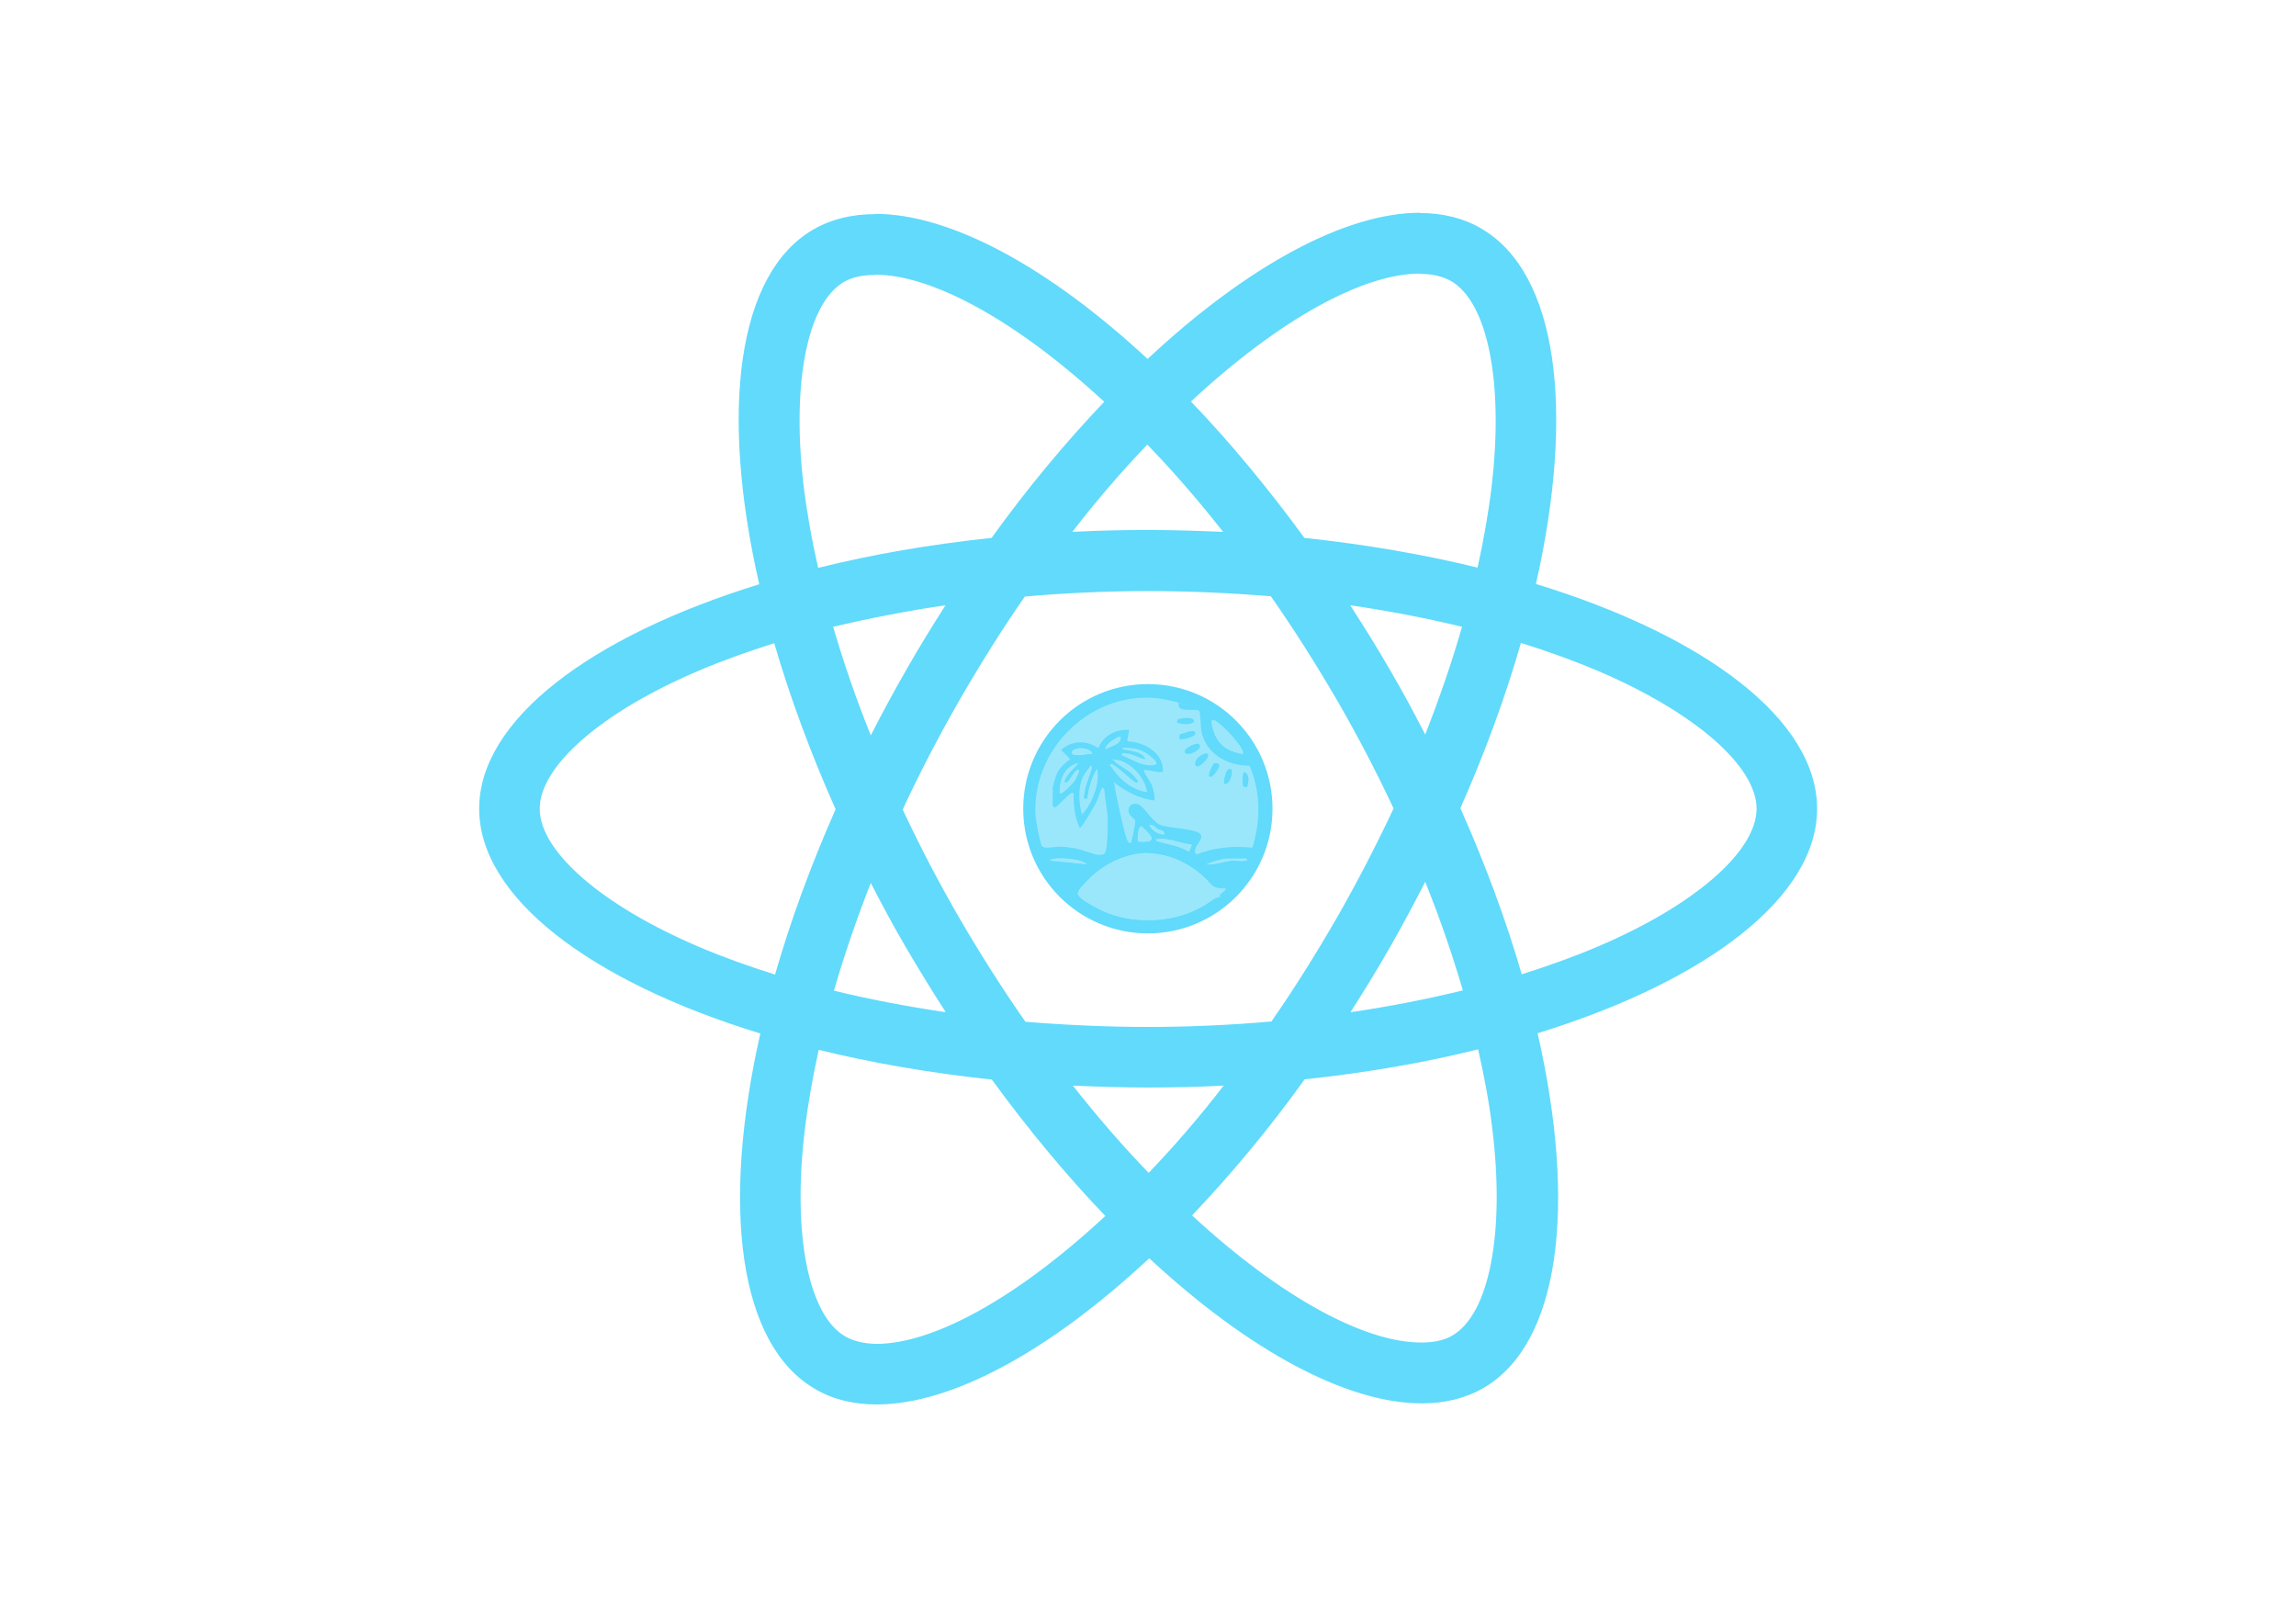
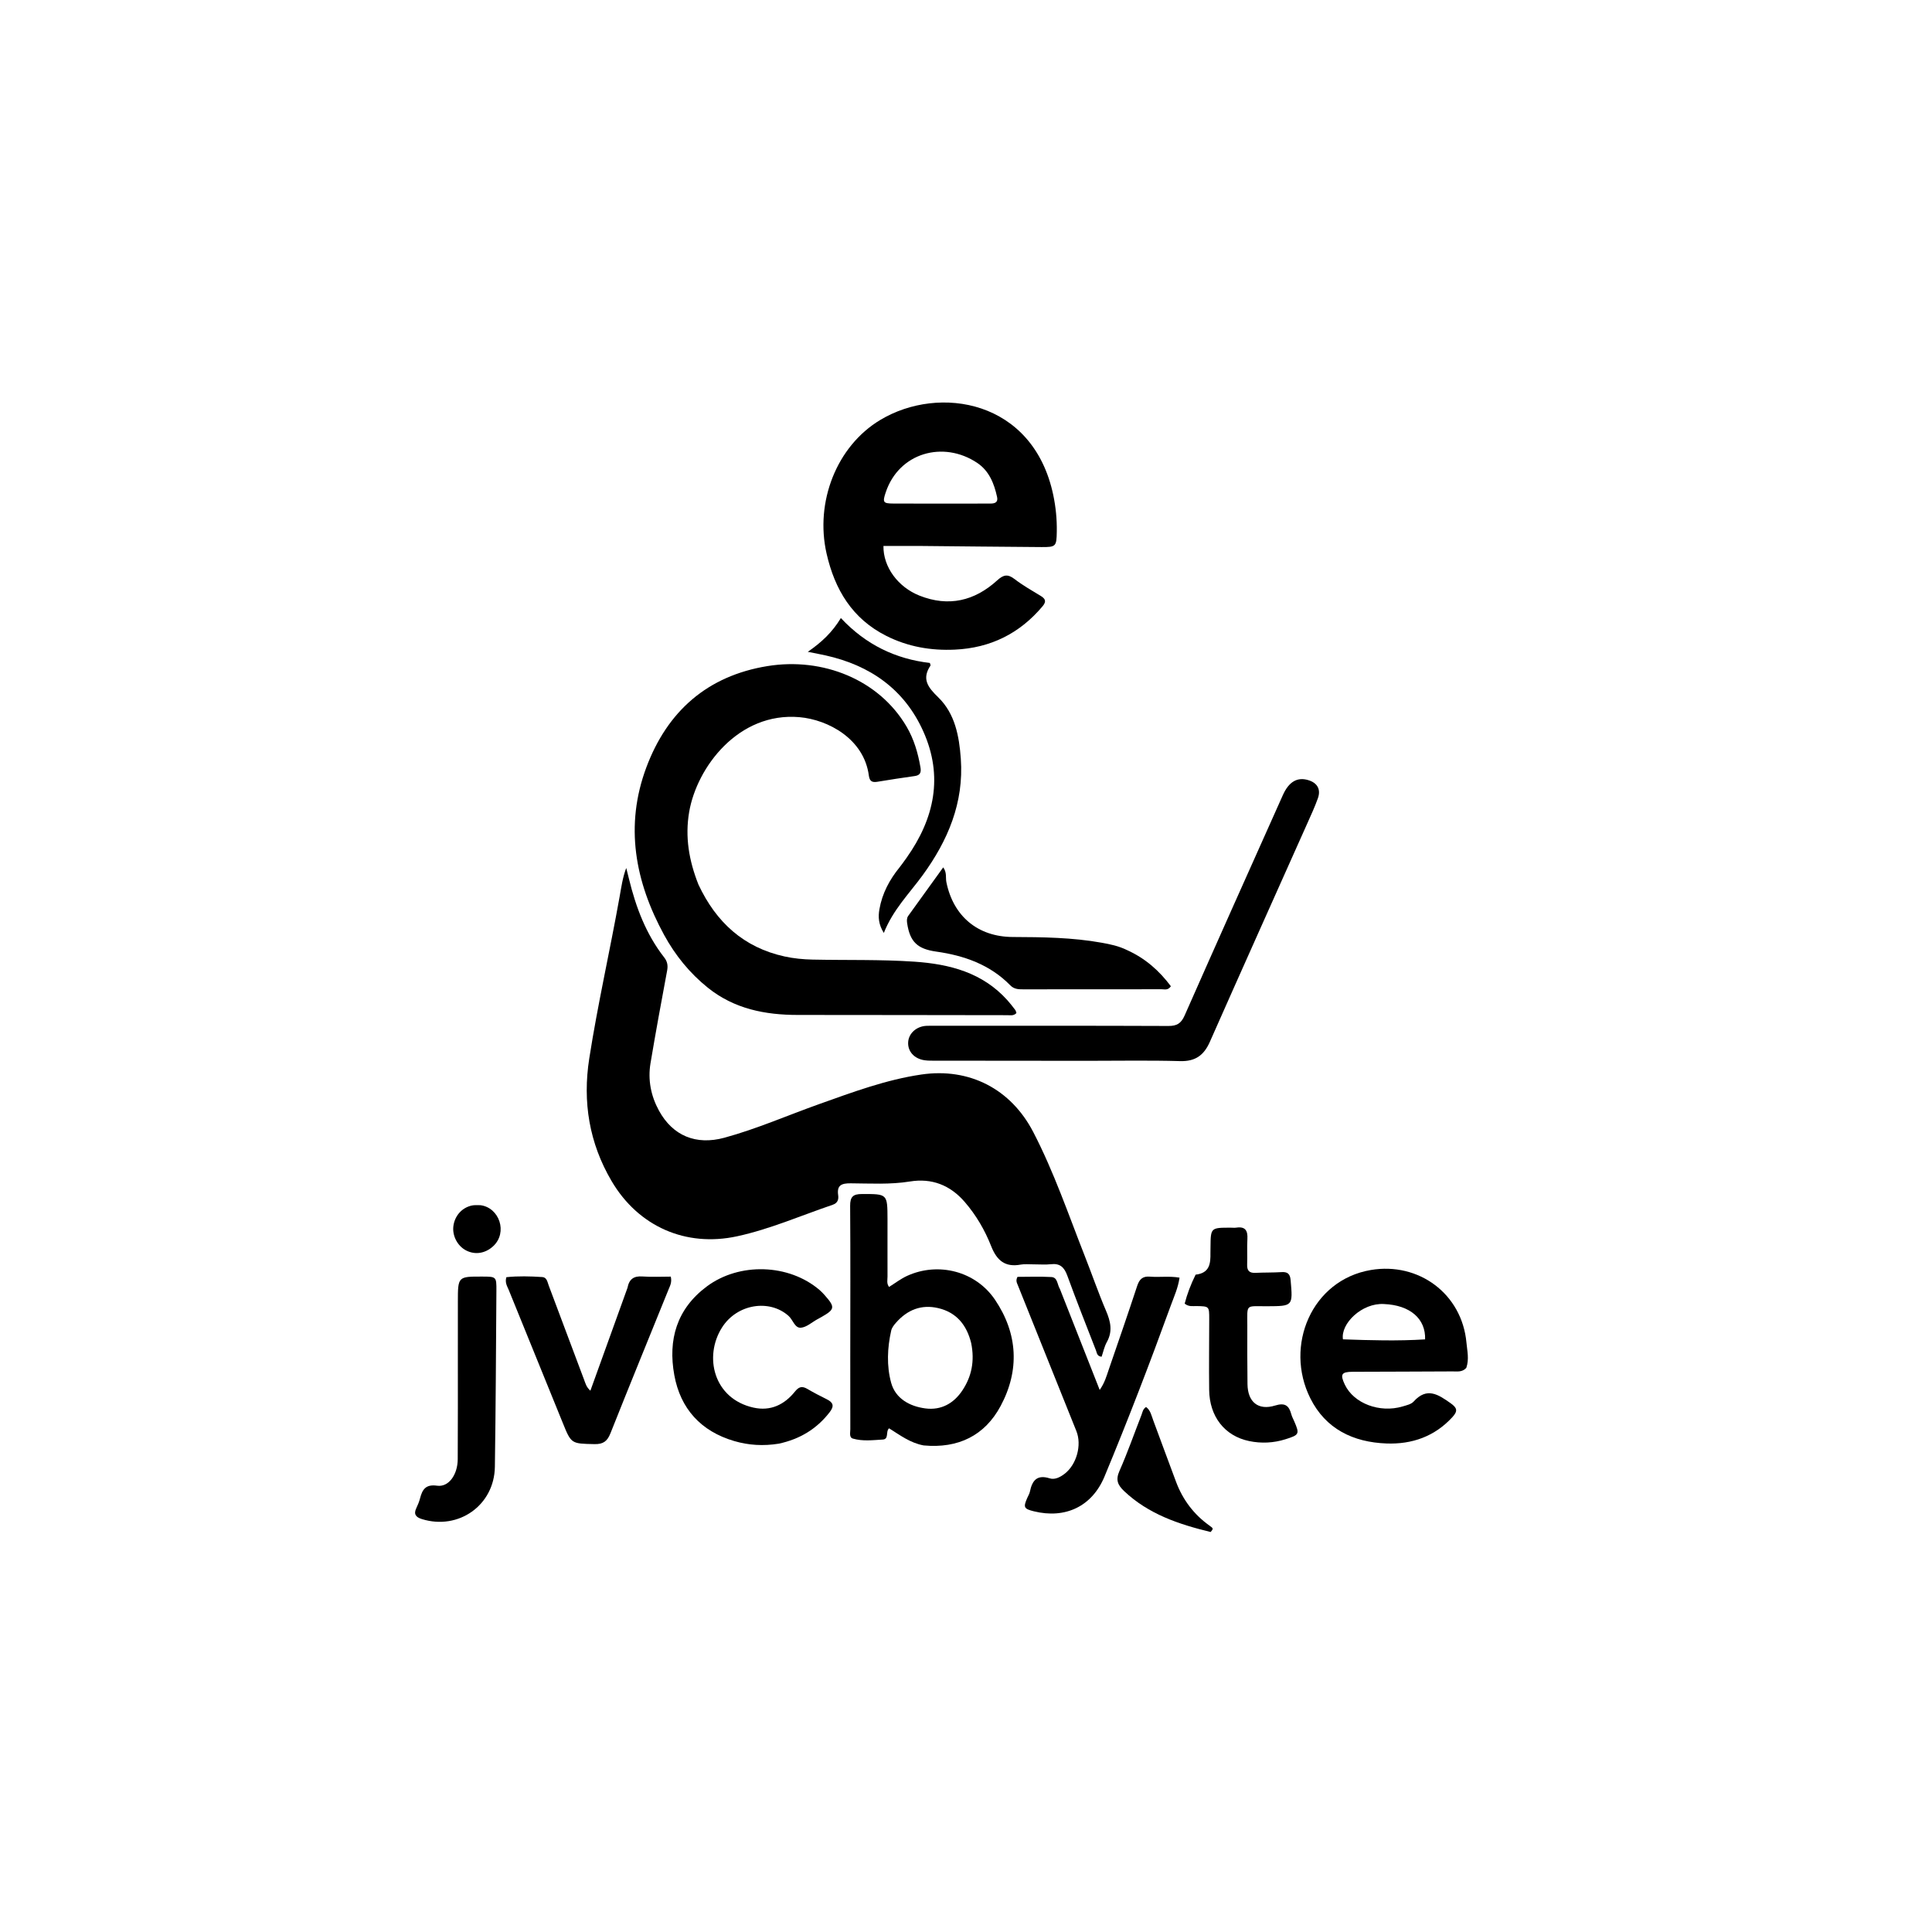
- <svg xmlns="http://www.w3.org/2000/svg" id="Layer_1" version="1.1" viewBox="0 0 841.9 595.3">
-   <defs>
-     <style>
-       .st0 {
-         fill: #9ae7fc;
-       }
- 
-       .st1 {
-         fill: #61dafb;
-       }
-     </style>
-   </defs>
-   <g>
-     <path class="st1" d="M666.3,296.5c0-32.5-40.7-63.3-103.1-82.4,14.4-63.6,8-114.2-20.2-130.4-6.5-3.8-14.1-5.6-22.4-5.6v22.3c4.6,0,8.3.9,11.4,2.6,13.6,7.8,19.5,37.5,14.9,75.7-1.1,9.4-2.9,19.3-5.1,29.4-19.6-4.8-41-8.5-63.5-10.9-13.5-18.5-27.5-35.3-41.6-50,32.6-30.3,63.2-46.9,84-46.9v-22.3c-27.5,0-63.5,19.6-99.9,53.6-36.4-33.8-72.4-53.2-99.9-53.2v22.3c20.7,0,51.4,16.5,84,46.6-14,14.7-28,31.4-41.3,49.9-22.6,2.4-44,6.1-63.6,11-2.3-10-4-19.7-5.2-29-4.7-38.2,1.1-67.9,14.6-75.8,3-1.8,6.9-2.6,11.5-2.6v-22.3c-8.4,0-16,1.8-22.6,5.6-28.1,16.2-34.4,66.7-19.9,130.1-62.2,19.2-102.7,49.9-102.7,82.3s40.7,63.3,103.1,82.4c-14.4,63.6-8,114.2,20.2,130.4,6.5,3.8,14.1,5.6,22.5,5.6,27.5,0,63.5-19.6,99.9-53.6,36.4,33.8,72.4,53.2,99.9,53.2,8.4,0,16-1.8,22.6-5.6,28.1-16.2,34.4-66.7,19.9-130.1,62-19.1,102.5-49.9,102.5-82.3zm-130.2-66.7c-3.7,12.9-8.3,26.2-13.5,39.5-4.1-8-8.4-16-13.1-24-4.6-8-9.5-15.8-14.4-23.4,14.2,2.1,27.9,4.7,41,7.9zm-45.8,106.5c-7.8,13.5-15.8,26.3-24.1,38.2-14.9,1.3-30,2-45.2,2s-30.2-.7-45-1.9c-8.3-11.9-16.4-24.6-24.2-38-7.6-13.1-14.5-26.4-20.8-39.8,6.2-13.4,13.2-26.8,20.7-39.9,7.8-13.5,15.8-26.3,24.1-38.2,14.9-1.3,30-2,45.2-2s30.2.7,45,1.9c8.3,11.9,16.4,24.6,24.2,38,7.6,13.1,14.5,26.4,20.8,39.8-6.3,13.4-13.2,26.8-20.7,39.9zm32.3-13c5.4,13.4,10,26.8,13.8,39.8-13.1,3.2-26.9,5.9-41.2,8,4.9-7.7,9.8-15.6,14.4-23.7,4.6-8,8.9-16.1,13-24.1zm-101.4,106.7c-9.3-9.6-18.6-20.3-27.8-32,9,.4,18.2.7,27.5.7s18.7-.2,27.8-.7c-9,11.7-18.3,22.4-27.5,32zm-74.4-58.9c-14.2-2.1-27.9-4.7-41-7.9,3.7-12.9,8.3-26.2,13.5-39.5,4.1,8,8.4,16,13.1,24s9.5,15.8,14.4,23.4zm73.9-208.1c9.3,9.6,18.6,20.3,27.8,32-9-.4-18.2-.7-27.5-.7s-18.7.2-27.8.7c9-11.7,18.3-22.4,27.5-32zm-74,58.9c-4.9,7.7-9.8,15.6-14.4,23.7-4.6,8-8.9,16-13,24-5.4-13.4-10-26.8-13.8-39.8,13.1-3.1,26.9-5.8,41.2-7.9zm-90.5,125.2c-35.4-15.1-58.3-34.9-58.3-50.6s22.9-35.6,58.3-50.6c8.6-3.7,18-7,27.7-10.1,5.7,19.6,13.2,40,22.5,60.9-9.2,20.8-16.6,41.1-22.2,60.6-9.9-3.1-19.3-6.5-28-10.2zm53.8,142.9c-13.6-7.8-19.5-37.5-14.9-75.7,1.1-9.4,2.9-19.3,5.1-29.4,19.6,4.8,41,8.5,63.5,10.9,13.5,18.5,27.5,35.3,41.6,50-32.6,30.3-63.2,46.9-84,46.9-4.5-.1-8.3-1-11.3-2.7zm237.2-76.2c4.7,38.2-1.1,67.9-14.6,75.8-3,1.8-6.9,2.6-11.5,2.6-20.7,0-51.4-16.5-84-46.6,14-14.7,28-31.4,41.3-49.9,22.6-2.4,44-6.1,63.6-11,2.3,10.1,4.1,19.8,5.2,29.1zm38.5-66.7c-8.6,3.7-18,7-27.7,10.1-5.7-19.6-13.2-40-22.5-60.9,9.2-20.8,16.6-41.1,22.2-60.6,9.9,3.1,19.3,6.5,28.1,10.2,35.4,15.1,58.3,34.9,58.3,50.6,0,15.7-23,35.6-58.4,50.6zm-264.9-268.7z" />
-     <circle class="st1" cx="420.9" cy="296.5" r="45.7" />
-     <path class="st1" d="M520.5,78.1" />
-   </g>
-   <circle class="st0" cx="420.8" cy="296.6" r="43" />
-   <path class="st1" d="M466.1,296.6c0,25-20.2,45.2-45.2,45.2s-45.2-20.2-45.2-45.2,20.2-45.2,45.2-45.2,45.2,20.2,45.2,45.2ZM386,295.6v-6.3c0-1.1,1.2-5.1,1.8-6.2,1-1.9,2.9-3.5,4.6-4.7l-3.4-3.4c4-3.6,9.4-3.7,13.7-.7,1.9-4.7,6.6-7.1,11.6-6.7l-.8,4.2c5.9.2,13.1,4.1,13.1,10.8s0,.5-.7.7c-1.7.3-3.4-.4-5-.6s-1.2-.4-1.2.3,2.5,4.1,3,5.5,1,3.5.8,5.3c-5.6-.8-10.5-3.2-14.8-6.7.3,2.6,4.1,21.7,5.3,21.9s.8-.6,1-1.1,1.3-6.3,1.3-6.7c0-1-1.7-1.8-2.2-2.8-1.2-2.7,1.3-4.7,3.7-3.3s5.2,6.2,7.5,7.3,13,1.4,14.8,3.3-2.9,4.6-1.5,7.6c6.7-2.6,13.5-3.3,20.6-2.5,3.1-9.7,3.1-20.3-.9-29.8-7.3,0-14.7-3.6-17.2-10.8-2.5-7.2-.7-8.6-1.3-9.3-.8-1-6.3.6-7.4-1.5s.3-1.1-.2-1.4-1.9-.6-2.6-.8c-26-6.4-51.3,15.7-49.7,42.1,0,1.6,1.6,10.3,2.4,11.1s4.8,0,6.3,0,3.7.3,5,.5c2.9.4,7.2,2.4,9.4,2.5s2.4-.8,2.7-2.4c.4-2.6.5-7.4.5-10.1s-1-7.8-1.3-11.6c-.9-.2-.7,0-.9.5-.7,1.3-1.1,3.2-1.9,4.8s-5.2,8.7-5.7,9-.7-.5-.8-.8c-1.6-3.5-2-7.9-1.9-11.8-.9-1-5.4,4.9-6.7,5.3l-.8-.4v-.3h-.2ZM455.6,276.4c1.1-1.2-6-8.9-7.2-10-3-2.7-5.4-4.5-3.5,1.4s5.7,7.8,10.6,8.5h.1ZM410.9,270.1c-.4-.5-6.1,2.9-5.5,4.6,1.9-1.3,5.9-1.7,5.5-4.6ZM400.4,276.4c-.3-2.4-6.3-2.7-7.2-1s1.6,1.4,1.9,1.4c1.8.3,3.5-.6,5.2-.4h.1ZM411.3,276.8c3.8,1.3,6.6,3.6,10.9,3.7s0-3-1.2-3.9c-2.2-1.7-5.1-2.4-7.8-2.4s-1.6-.3-1.4.4c2.8.6,7.3.7,8.4,3.8-2.3-.3-3.9-1.6-6.2-2s-2.5-.5-2.6.3h0ZM420.6,290.3c-.8-5.1-5.7-10.8-10.9-11.6s-1.3-.4-.8.5,4.7,3.2,5.7,4,4.5,4.2,2.1,3.8-8.4-7.8-9.4-6.7c.2.9,1.1,1.9,1.7,2.7,3,3.8,6.9,6.8,11.8,7.4h-.2ZM395.3,279.8c-5,1.1-6.9,6.3-6.7,11,.7.8,5-3.8,5.4-4.5s2.7-4.6,1.1-4-2.9,4.4-4.2,4.6.2-2.1.4-2.5c1.1-1.6,2.9-3.1,4-4.6h0ZM400.4,281.5c-.4-.5-2,1.3-2.3,1.7-2.9,3.9-2.6,10.2-1.5,14.8.8.2.8-.3,1.2-.7,3-3.8,5.5-10.5,4.5-15.4-2.1,3.1-3.1,7.3-3.6,11h-1.3c0-4,1.9-7.7,3-11.4h0ZM426.9,305.9c0-1.7-1.7-1.4-2.5-1.9s-1.3-1.9-3-1.4c1.3,2.1,3,3.2,5.5,3.4h0ZM417.2,308.5c7.6.7,5.5-1.9,1.4-5.5-1.3-.3-1.5,4.5-1.4,5.5ZM437,309.7c-3.5-.3-7.8-2-11.2-2.1s-1.3,0-1.9.7c4,1.3,8.4,1.7,12.1,4l1-2.5h0ZM420.5,312.8c-7.3,0-15.1,3.7-20.4,8.8s-4.8,5.3-4.8,6.2c0,1.8,8.6,6.2,10.5,6.8,12.1,4.8,27.5,3.5,38.2-4.2s3.1-2.7,0-6.2c-5.7-6.6-14.7-11.4-23.4-11.3h-.1ZM398.7,316.9c-1.4-1.4-5-1.9-7-2.1s-5.3-.3-6.9.6l13.9,1.4h0ZM456.9,314.8h-7.4c-.9,0-4.9,1.1-6,1.6s-.8.6,0,.5c2.4,0,5.1-1,7.6-1.3s3.5.2,5.1,0,1.3-.3.6-.8h0Z" />
-   <path class="st0" d="M386,295.6l.8.4c1.3-.3,5.8-6.2,6.7-5.3,0,3.9.3,8.3,1.9,11.8s0,1.2.8.8,5.1-7.8,5.7-9,1.3-3.5,1.9-4.8,0-.7.9-.5c.3,3.8,1.2,7.8,1.3,11.6s0,7.5-.5,10.1-1.1,2.4-2.7,2.4-6.5-2.1-9.4-2.5-3.7-.5-5-.5-5.4,1.1-6.3,0-2.2-9.5-2.4-11.1c-1.5-26.4,23.7-48.5,49.7-42.1s2.2.4,2.6.8,0,1,.2,1.4c1.1,2,6.5.5,7.4,1.5s.4,6.9,1.3,9.3c2.5,7.2,10,10.9,17.2,10.8,4,9.4,4,20.1.9,29.8-7.2-.7-13.9,0-20.6,2.5-1.3-3.1,4.1-5.1,1.5-7.6s-11.8-1.9-14.8-3.3-5.4-6.1-7.5-7.3-4.9.6-3.7,3.3,2.1,1.8,2.2,2.8-1,6.2-1.3,6.7-.3,1.3-1,1.1c-1.1-.3-5-19.3-5.3-21.9,4.3,3.5,9.2,5.9,14.8,6.7.2-1.9-.3-3.5-.8-5.3s-3-5.1-3-5.5c0-.8.9-.3,1.2-.3,1.6,0,3.3.8,5,.6s.7.3.7-.7c0-6.6-7.2-10.6-13.1-10.8l.8-4.2c-5.1-.3-9.6,2-11.6,6.7-4.3-3-9.8-3-13.7.7l3.4,3.4c-1.8,1.3-3.5,2.8-4.6,4.7s-1.8,5.1-1.8,6.2v6.6h.2ZM431.6,265c7.8,2.1,8.7-3.5.2-1.3l-.2,1.3ZM432.4,270.9c.3.6,6.4-.4,5.8-2.3s-4.6.6-5.7.6l-.2,1.7h.1ZM434.5,276c.8,1.2,5.7-1.8,5.5-2.7-.4-1.9-6.6,1.2-5.5,2.7ZM442.9,276.4c-.9-.9-5,2.8-4.6,4,.6,2.4,5.7-3,4.6-4ZM445.1,279.9c-.3.2-3.1,4.6-1.5,5s3.5-3.4,3.5-4-1.3-1.3-2-.9h0ZM448.9,287.4c2.1.8,3.8-5.1,2.3-5.5-1.9-.6-2.6,5.1-2.3,5.5ZM457.3,288.6c.5-1.7,1.1-4.7-1-5.5-1,.3-.6,3.9-.6,4.8l.3.5,1.3.2h0Z" />
-   <path class="st0" d="M455.6,276.4c-5-.8-9.1-3.6-10.6-8.5s.5-4,3.5-1.4,8.3,8.7,7.2,10h-.1Z" />
-   <path class="st0" d="M420.6,290.3c-4.9-.6-8.9-3.6-11.8-7.4s-1.5-1.8-1.7-2.7c1-1,8.5,6.6,9.4,6.7,2.4.4-1.8-3.5-2.1-3.8-1-.8-5.4-3.5-5.7-4-.4-.8.5-.5.8-.5,5.2.8,10.1,6.6,10.9,11.6h.2Z" />
-   <path class="st0" d="M400.4,281.5c-1.1,3.7-3,7.3-3,11.4h1.3c.5-3.7,1.5-7.8,3.6-11,1,4.8-1.5,11.6-4.5,15.4s-.4.8-1.2.7c-1.1-4.5-1.3-10.8,1.5-14.8s1.9-2.2,2.3-1.7h0Z" />
-   <path class="st0" d="M411.3,276.8c0-.8,2.1-.4,2.6-.3,2.4.4,4,1.7,6.2,2-1.2-3.1-5.7-3.2-8.4-3.8,0-.8.9-.4,1.4-.4,2.8,0,5.6.7,7.8,2.4,2.2,1.7,4,4,1.2,3.9-4.3,0-7.1-2.4-10.9-3.7h0Z" />
-   <path class="st0" d="M395.3,279.8c-1.1,1.6-3,3-4,4.6s-1.9,2.8-.4,2.5,2.8-4,4.2-4.6-.9,3.6-1.1,4c-.4.7-4.7,5.2-5.4,4.5-.2-4.6,1.8-9.9,6.7-11h0Z" />
-   <path class="st0" d="M437,309.7l-1,2.5c-3.6-2.3-8-2.8-12.1-4,.5-.7,1.1-.7,1.9-.7,3.4,0,7.8,1.8,11.2,2.1h0Z" />
-   <path class="st0" d="M417.2,308.5c0-1,0-5.8,1.4-5.5,4,3.5,6.1,6.2-1.4,5.5Z" />
-   <path class="st0" d="M400.4,276.4c-1.8-.3-3.5.7-5.2.4s-2.3-.8-1.9-1.4c.8-1.6,6.9-1.4,7.2,1h-.1Z" />
-   <path class="st0" d="M410.9,270.1c.4,3-3.6,3.3-5.5,4.6-.6-1.8,5-5.1,5.5-4.6Z" />
-   <path class="st0" d="M426.9,305.9c-2.5-.2-4.1-1.3-5.5-3.4,1.7-.4,2,.8,3,1.4s2.6.3,2.5,1.9h0Z" />
-   <path class="st1" d="M432.4,270.9l.2-1.7c1.1,0,5.1-2.2,5.7-.6s-5.5,2.9-5.8,2.3h-.1Z" />
-   <path class="st1" d="M431.6,265l.2-1.3c8.4-2.1,7.7,3.4-.2,1.3Z" />
-   <path class="st1" d="M434.5,276c-1.1-1.5,5.1-4.6,5.5-2.7s-4.6,4-5.5,2.7Z" />
-   <path class="st1" d="M442.9,276.4c1.1,1.1-4,6.4-4.6,4s3.7-4.9,4.6-4Z" />
-   <path class="st1" d="M445.1,279.9c.7-.4,2.1,0,2,.9s-2.4,4.4-3.5,4,1.3-4.8,1.5-5h0Z" />
-   <path class="st1" d="M448.9,287.4c-.3-.3.4-6.1,2.3-5.5,1.4.4-.2,6.2-2.3,5.5Z" />
-   <path class="st1" d="M457.3,288.6l-1.3-.2-.3-.5c0-.9-.4-4.6.6-4.8,2.1.8,1.5,3.8,1,5.5h0Z" />
-   <path class="st0" d="M420.5,312.8c8.9,0,17.9,4.7,23.4,11.3,5.6,6.6,3.8,3.5,0,6.2-10.7,7.7-26.1,9-38.2,4.2-1.9-.8-10.5-5.1-10.5-6.8s4-5.3,4.8-6.2c5.3-5,13.1-8.6,20.4-8.8h.1Z" />
-   <path class="st0" d="M398.7,316.9l-13.9-1.4c1.7-1,5-.8,6.9-.6s5.6.7,7,2.1h0Z" />
-   <path class="st0" d="M456.9,314.8c.7.5,0,.8-.6.8-1.6.2-3.5-.2-5.1,0-2.4.3-5.2,1.2-7.6,1.3s-1.1,0,0-.5,5.1-1.6,6-1.6h7.4,0Z" />
+ <svg xmlns="http://www.w3.org/2000/svg" version="1.1" id="Layer_1" x="0px" y="0px" width="100%" viewBox="0 0 1024 1024" enable-background="new 0 0 1024 1024" xml:space="preserve">
+   <path fill="#000000" opacity="1" stroke="none" d=" M547.994,670.134   C545.33,670.161 543.106,669.874 541.008,670.262   C532.703,671.801 528.324,668.057 525.339,660.486   C521.985,651.978 517.346,644.009 511.279,637.006   C503.571,628.108 493.846,624.337 482.262,626.216   C471.808,627.911 461.324,627.248 450.858,627.182   C446.072,627.152 443.472,628.139 444.247,633.486   C444.582,635.794 443.937,637.675 441.33,638.561   C424.477,644.289 408.094,651.495 390.62,655.27   C363.498,661.13 338.353,650.104 324.162,626.001   C312.304,605.862 308.718,584.069 312.315,561.034   C316.804,532.294 323.283,503.929 328.401,475.308   C329.302,470.274 329.986,465.202 331.92,460.034   C332.407,461.979 332.905,463.921 333.38,465.869   C337.043,480.88 342.411,495.135 352.035,507.461   C353.708,509.603 354.102,511.704 353.596,514.408   C350.54,530.756 347.538,547.117 344.784,563.518   C343.304,572.331 345.004,580.878 349.25,588.639   C356.533,601.952 368.863,607.129 383.938,603.02   C401.143,598.33 417.5,591.132 434.274,585.159   C451.983,578.853 469.621,572.259 488.356,569.517   C513.748,565.8 535.77,577.141 547.624,599.961   C558.632,621.154 566.296,643.74 575.019,665.883   C578.802,675.486 582.166,685.262 586.219,694.745   C588.633,700.393 589.838,705.599 586.648,711.316   C585.311,713.713 584.755,716.546 583.873,719.096   C581.377,718.859 581.39,717.031 580.893,715.756   C575.762,702.569 570.535,689.416 565.699,676.121   C564.09,671.699 561.842,669.485 556.984,670.059   C554.19,670.39 551.325,670.126 547.994,670.134  z" />
+   <path fill="#000000" opacity="1" stroke="none" d=" M370.186,468.825   C379.589,488.886 394.22,502.203 415.824,506.946   C420.665,508.009 425.708,508.497 430.671,508.603   C448.655,508.989 466.655,508.481 484.624,509.704   C503.399,510.981 520.815,515.496 533.993,530.208   C535.435,531.818 536.763,533.536 538.071,535.259   C538.432,535.734 538.532,536.406 538.733,536.936   C537.223,538.537 535.46,538.068 533.872,538.067   C496.879,538.041 459.887,537.938 422.894,537.943   C405.488,537.945 389.131,534.725 375.141,523.486   C365.512,515.749 357.869,506.291 352.004,495.556   C336.566,467.298 331.013,437.626 342.596,406.682   C353.723,376.956 374.915,358.228 406.745,353.044   C436.098,348.263 465.879,360.207 480.499,385.112   C484.445,391.832 486.557,399.121 487.863,406.72   C488.296,409.241 487.841,410.904 484.886,411.312   C478.295,412.222 471.719,413.255 465.153,414.334   C462.395,414.787 460.929,414.29 460.499,411.03   C457.948,391.656 438.962,381.45 423.743,380.115   C391.415,377.281 369.341,406.591 365.271,430.364   C363.005,443.596 365.178,456.182 370.186,468.825  z" />
+   <path fill="#000000" opacity="1" stroke="none" d=" M487.001,289.361   C480.402,289.361 474.302,289.361 468.245,289.361   C468.067,300.515 475.978,311.198 487.389,315.71   C502.782,321.797 516.558,318.514 528.516,307.626   C531.884,304.559 534.124,304.142 537.756,306.931   C542.101,310.265 546.916,313.001 551.616,315.851   C554.194,317.415 554.663,318.862 552.578,321.343   C540.427,335.798 524.973,343.434 506.123,344.316   C493.408,344.911 481.234,342.795 469.818,337.06   C451.743,327.98 442.451,312.534 438.098,293.387   C431.904,266.141 443.335,236.475 466.662,222.521   C497.813,203.887 547.642,211.901 558.248,262.366   C559.584,268.723 560.231,275.19 560.12,281.71   C559.986,289.63 559.72,290.011 551.972,289.959   C530.482,289.813 508.991,289.567 487.001,289.361  M511.498,266.92   C515.996,266.911 520.494,266.888 524.992,266.898   C527.334,266.904 529.084,266.234 528.478,263.44   C526.923,256.274 524.261,249.564 517.924,245.329   C500.029,233.369 476.431,239.869 469.422,261.056   C467.7,266.26 468.065,266.865 473.516,266.89   C485.843,266.948 498.171,266.914 511.498,266.92  z" />
+   <path fill="#000000" opacity="1" stroke="none" d=" M489.555,766.104   C482.373,764.775 477.041,760.65 471.232,757.038   C469.287,758.669 471.316,762.794 467.89,762.992   C462.602,763.299 457.199,763.992 452.035,762.476   C449.976,761.872 450.694,759.294 450.687,757.544   C450.638,744.891 450.655,732.236 450.66,719.583   C450.669,692.776 450.795,665.969 450.596,639.164   C450.56,634.312 452.123,632.861 456.854,632.857   C470.334,632.844 470.358,632.67 470.397,646.172   C470.426,656.327 470.35,666.482 470.398,676.636   C470.406,678.387 469.827,680.279 471.219,682.106   C474.447,680.103 477.461,677.75 480.845,676.214   C497.399,668.703 517.18,673.762 527.407,688.934   C539.493,706.864 540.499,726.254 530.361,745.189   C521.987,760.83 507.94,767.82 489.555,766.104  M514.738,711.832   C512.393,702.375 507.044,695.613 497.263,693.324   C488.333,691.234 480.899,694.247 474.934,701.018   C473.855,702.242 472.701,703.699 472.358,705.222   C470.287,714.408 469.883,723.917 472.309,732.839   C474.595,741.241 482.07,745.385 490.474,746.49   C498.815,747.586 505.501,743.836 510.072,736.963   C514.957,729.618 516.691,721.435 514.738,711.832  z" />
+   <path fill="#000000" opacity="1" stroke="none" d=" M576,562.253   C549.02,562.231 522.541,562.214 496.061,562.18   C494.065,562.177 492.043,562.243 490.078,561.963   C484.488,561.167 480.982,557.165 481.354,552.23   C481.699,547.647 485.719,544.032 490.905,543.72   C492.565,543.62 494.235,543.686 495.901,543.686   C537.036,543.684 578.171,543.612 619.305,543.785   C623.829,543.804 626.046,542.377 627.881,538.221   C645.09,499.242 662.513,460.356 679.922,421.464   C683.148,414.257 687.63,411.726 693.453,413.497   C698.202,414.941 700.193,418.36 698.513,423.091   C696.903,427.628 694.861,432.018 692.895,436.422   C675.664,475.024 658.33,513.581 641.227,552.24   C638.071,559.374 633.517,562.641 625.459,562.41   C609.151,561.945 592.821,562.259 576,562.253  z" />
+   <path fill="#000000" opacity="1" stroke="none" d=" M777.18,724.995   C774.971,727.405 772.336,726.861 769.915,726.877   C752.259,726.99 734.604,726.994 716.948,727.074   C710.966,727.1 710.195,728.413 712.777,733.871   C717.489,743.826 731.228,749.068 743.387,745.451   C745.444,744.839 747.95,744.307 749.26,742.85   C756.297,735.024 762.308,739.122 768.811,743.703   C772.288,746.152 772.809,747.81 769.858,751.043   C760.407,761.396 748.373,765.57 734.865,765.071   C717.253,764.421 702.609,757.419 694.469,741.064   C680.643,713.289 695.192,678.458 726.557,673.129   C751.892,668.824 774.919,685.727 777.258,711.709   C777.643,715.985 778.762,720.293 777.18,724.995  M733.565,691.169   C721.855,690.447 710.459,701.573 711.793,709.875   C726.28,710.39 740.812,710.815 755.333,709.898   C755.709,699.033 747.464,691.75 733.565,691.169  z" />
+   <path fill="#000000" opacity="1" stroke="none" d=" M561.812,683.272   C568.841,701.058 575.699,718.491 582.86,736.694   C585.538,732.879 586.462,729.379 587.62,726.022   C592.717,711.237 597.821,696.454 602.715,681.602   C603.88,678.067 605.577,676.324 609.476,676.648   C614.534,677.07 619.678,676.241 625.18,677.18   C624.39,682.663 622.273,687.2 620.597,691.813   C609.513,722.315 597.876,752.613 585.417,782.577   C578.79,798.515 564.586,805.129 547.933,801.011   C542.66,799.707 542.273,798.894 544.509,793.847   C544.981,792.782 545.636,791.749 545.863,790.632   C547.052,784.788 549.554,781.407 556.366,783.56   C559.096,784.422 561.93,782.929 564.25,781.155   C570.635,776.272 573.472,765.903 570.51,758.524   C560.159,732.73 549.818,706.934 539.459,681.144   C538.964,679.911 538.246,678.743 539.289,676.761   C545.058,676.761 551.175,676.52 557.26,676.856   C560.628,677.042 560.277,680.799 561.812,683.272  z" />
+   <path fill="#000000" opacity="1" stroke="none" d=" M412.796,765.173   C404.524,766.508 396.755,766.014 389.158,763.788   C371.487,758.611 360.633,746.654 357.39,728.817   C354.004,710.184 358.606,693.807 374.592,681.867   C391.817,669.001 418.091,669.758 434.417,683.759   C435.424,684.623 436.337,685.609 437.217,686.605   C442.713,692.821 442.523,693.997 435.426,698.029   C434.703,698.44 433.968,698.832 433.238,699.231   C430.322,700.824 427.492,703.474 424.467,703.719   C421.261,703.98 420.283,699.538 417.967,697.467   C407.872,688.436 390.699,691.032 382.716,703.549   C372.899,718.944 378.18,741.358 399.363,746.065   C408.444,748.083 415.778,744.492 421.36,737.536   C423.553,734.804 425.269,734.598 428.013,736.211   C431.311,738.149 434.72,739.909 438.151,741.606   C441.614,743.319 442.317,745.168 439.719,748.522   C432.879,757.352 424.026,762.733 412.796,765.173  z" />
+   <path fill="#000000" opacity="1" stroke="none" d=" M332.575,682.589   C333.483,677.853 336.008,676.246 340.456,676.555   C345.519,676.908 350.626,676.637 355.529,676.637   C356.213,679.672 355.153,681.446 354.419,683.262   C344.115,708.723 333.7,734.141 323.556,759.666   C321.889,763.86 319.749,765.513 315.131,765.413   C302.746,765.144 302.799,765.336 298.225,754.034   C288.731,730.577 279.165,707.15 269.645,683.703   C268.849,681.743 267.517,679.881 268.38,676.937   C274.607,676.27 281.04,676.445 287.449,676.864   C289.877,677.023 290.162,679.573 290.838,681.365   C297.123,698.025 303.324,714.717 309.615,731.374   C310.299,733.184 310.753,735.193 312.917,737.1   C319.516,718.827 325.989,700.9 332.575,682.589  z" />
+   <path fill="#000000" opacity="1" stroke="none" d=" M597.283,503.534   C607.095,507.944 614.501,514.581 620.587,522.728   C619.077,525.014 617.249,524.321 615.721,524.323   C591.239,524.37 566.756,524.354 542.274,524.363   C539.766,524.364 537.49,524.305 535.444,522.219   C524.688,511.251 510.991,506.442 496.208,504.362   C486.383,502.98 482.27,499.283 480.804,489.313   C480.607,487.975 480.575,486.563 481.38,485.438   C487.431,476.984 493.536,468.568 499.924,459.723   C501.96,462.524 501.118,465.146 501.585,467.473   C505.215,485.571 518.236,496.55 536.794,496.626   C552.611,496.692 568.401,496.861 584.027,499.684   C588.446,500.483 592.852,501.373 597.283,503.534  z" />
+   <path fill="#000000" opacity="1" stroke="none" d=" M633.702,675.593   C641.242,674.752 641.656,669.571 641.555,664.032   C641.537,663.034 641.583,662.035 641.593,661.036   C641.689,650.693 641.689,650.693 652.3,650.693   C653.299,650.693 654.317,650.818 655.294,650.672   C660.126,649.949 661.396,652.369 661.145,656.729   C660.888,661.21 661.176,665.719 661.013,670.209   C660.897,673.405 662.122,674.792 665.377,674.637   C670.028,674.414 674.697,674.533 679.342,674.243   C682.561,674.042 683.78,675.332 684.054,678.466   C685.266,692.322 685.324,692.269 671.534,692.336   C659.911,692.393 661.121,690.869 661.103,702.66   C661.087,712.982 661.06,723.304 661.195,733.624   C661.319,743.117 666.892,747.725 675.846,744.956   C681.094,743.333 683.191,744.983 684.428,749.615   C684.768,750.889 685.433,752.076 685.961,753.299   C688.896,760.1 688.657,760.517 681.361,762.826   C675.017,764.835 668.496,765.124 662.119,763.805   C649.04,761.1 641.045,750.747 640.881,736.666   C640.735,724.182 640.89,711.695 640.911,699.21   C640.923,692.334 640.922,692.37 634.104,692.243   C632.167,692.207 630.095,692.714 627.904,690.947   C629.215,685.868 631.115,680.814 633.702,675.593  z" />
+   <path fill="#000000" opacity="1" stroke="none" d=" M242.682,690.011   C242.69,676.576 242.69,676.576 255.59,676.615   C263.039,676.638 263.153,676.638 263.102,684.112   C262.891,715.231 262.752,746.352 262.293,777.468   C261.994,797.809 243.045,811.173 223.624,805.151   C220.509,804.186 219.062,802.624 220.675,799.298   C221.471,797.658 222.171,795.934 222.629,794.173   C223.856,789.453 225.602,786.603 231.684,787.453   C237.801,788.308 242.555,781.665 242.606,773.412   C242.719,755.267 242.664,737.121 242.674,718.976   C242.68,709.487 242.68,699.998 242.682,690.011  z" />
+   <path fill="#000000" opacity="1" stroke="none" d=" M480.556,454.585   C495.349,433.652 499.962,411.436 489.433,387.801   C479.432,365.349 461.197,352.621 437.484,347.356   C434.934,346.79 432.362,346.325 428.142,345.482   C435.599,340.337 441.164,335.048 445.678,327.58   C458.939,341.782 474.878,349.31 492.845,351.374   C493.139,352.393 493.274,352.609 493.216,352.695   C488.411,359.838 491.782,364.262 497.261,369.573   C506.186,378.225 508.386,390.148 509.249,402.124   C510.931,425.452 502.401,445.53 488.998,463.925   C481.968,473.573 473.353,482.102 468.443,494.476   C465.606,489.913 465.399,486.029 466.101,481.974   C467.562,473.545 471.448,466.282 476.792,459.708   C478.051,458.158 479.16,456.486 480.556,454.585  z" />
+   <path fill="#000000" opacity="1" stroke="none" d=" M641.671,811.997   C624.67,807.877 608.713,802.504 595.845,790.347   C592.326,787.023 591.255,784.341 593.346,779.61   C597.647,769.877 601.161,759.797 605.038,749.875   C605.568,748.52 605.66,746.898 607.442,745.74   C609.787,747.458 610.294,750.29 611.233,752.792   C615.321,763.696 619.27,774.652 623.388,785.545   C626.955,794.979 632.789,802.725 641.053,808.604   C643.21,810.139 643.149,810.224 641.671,811.997  z" />
+   <path fill="#000000" opacity="1" stroke="none" d=" M254.642,638.777   C264.676,640.049 269.222,653.252 261.404,660.504   C257.28,664.329 251.912,665.223 247.133,662.803   C242.553,660.484 239.684,655.111 240.289,649.987   C240.948,644.416 244.882,639.981 250.258,638.916   C251.543,638.661 252.902,638.784 254.642,638.777  z" />
</svg>
